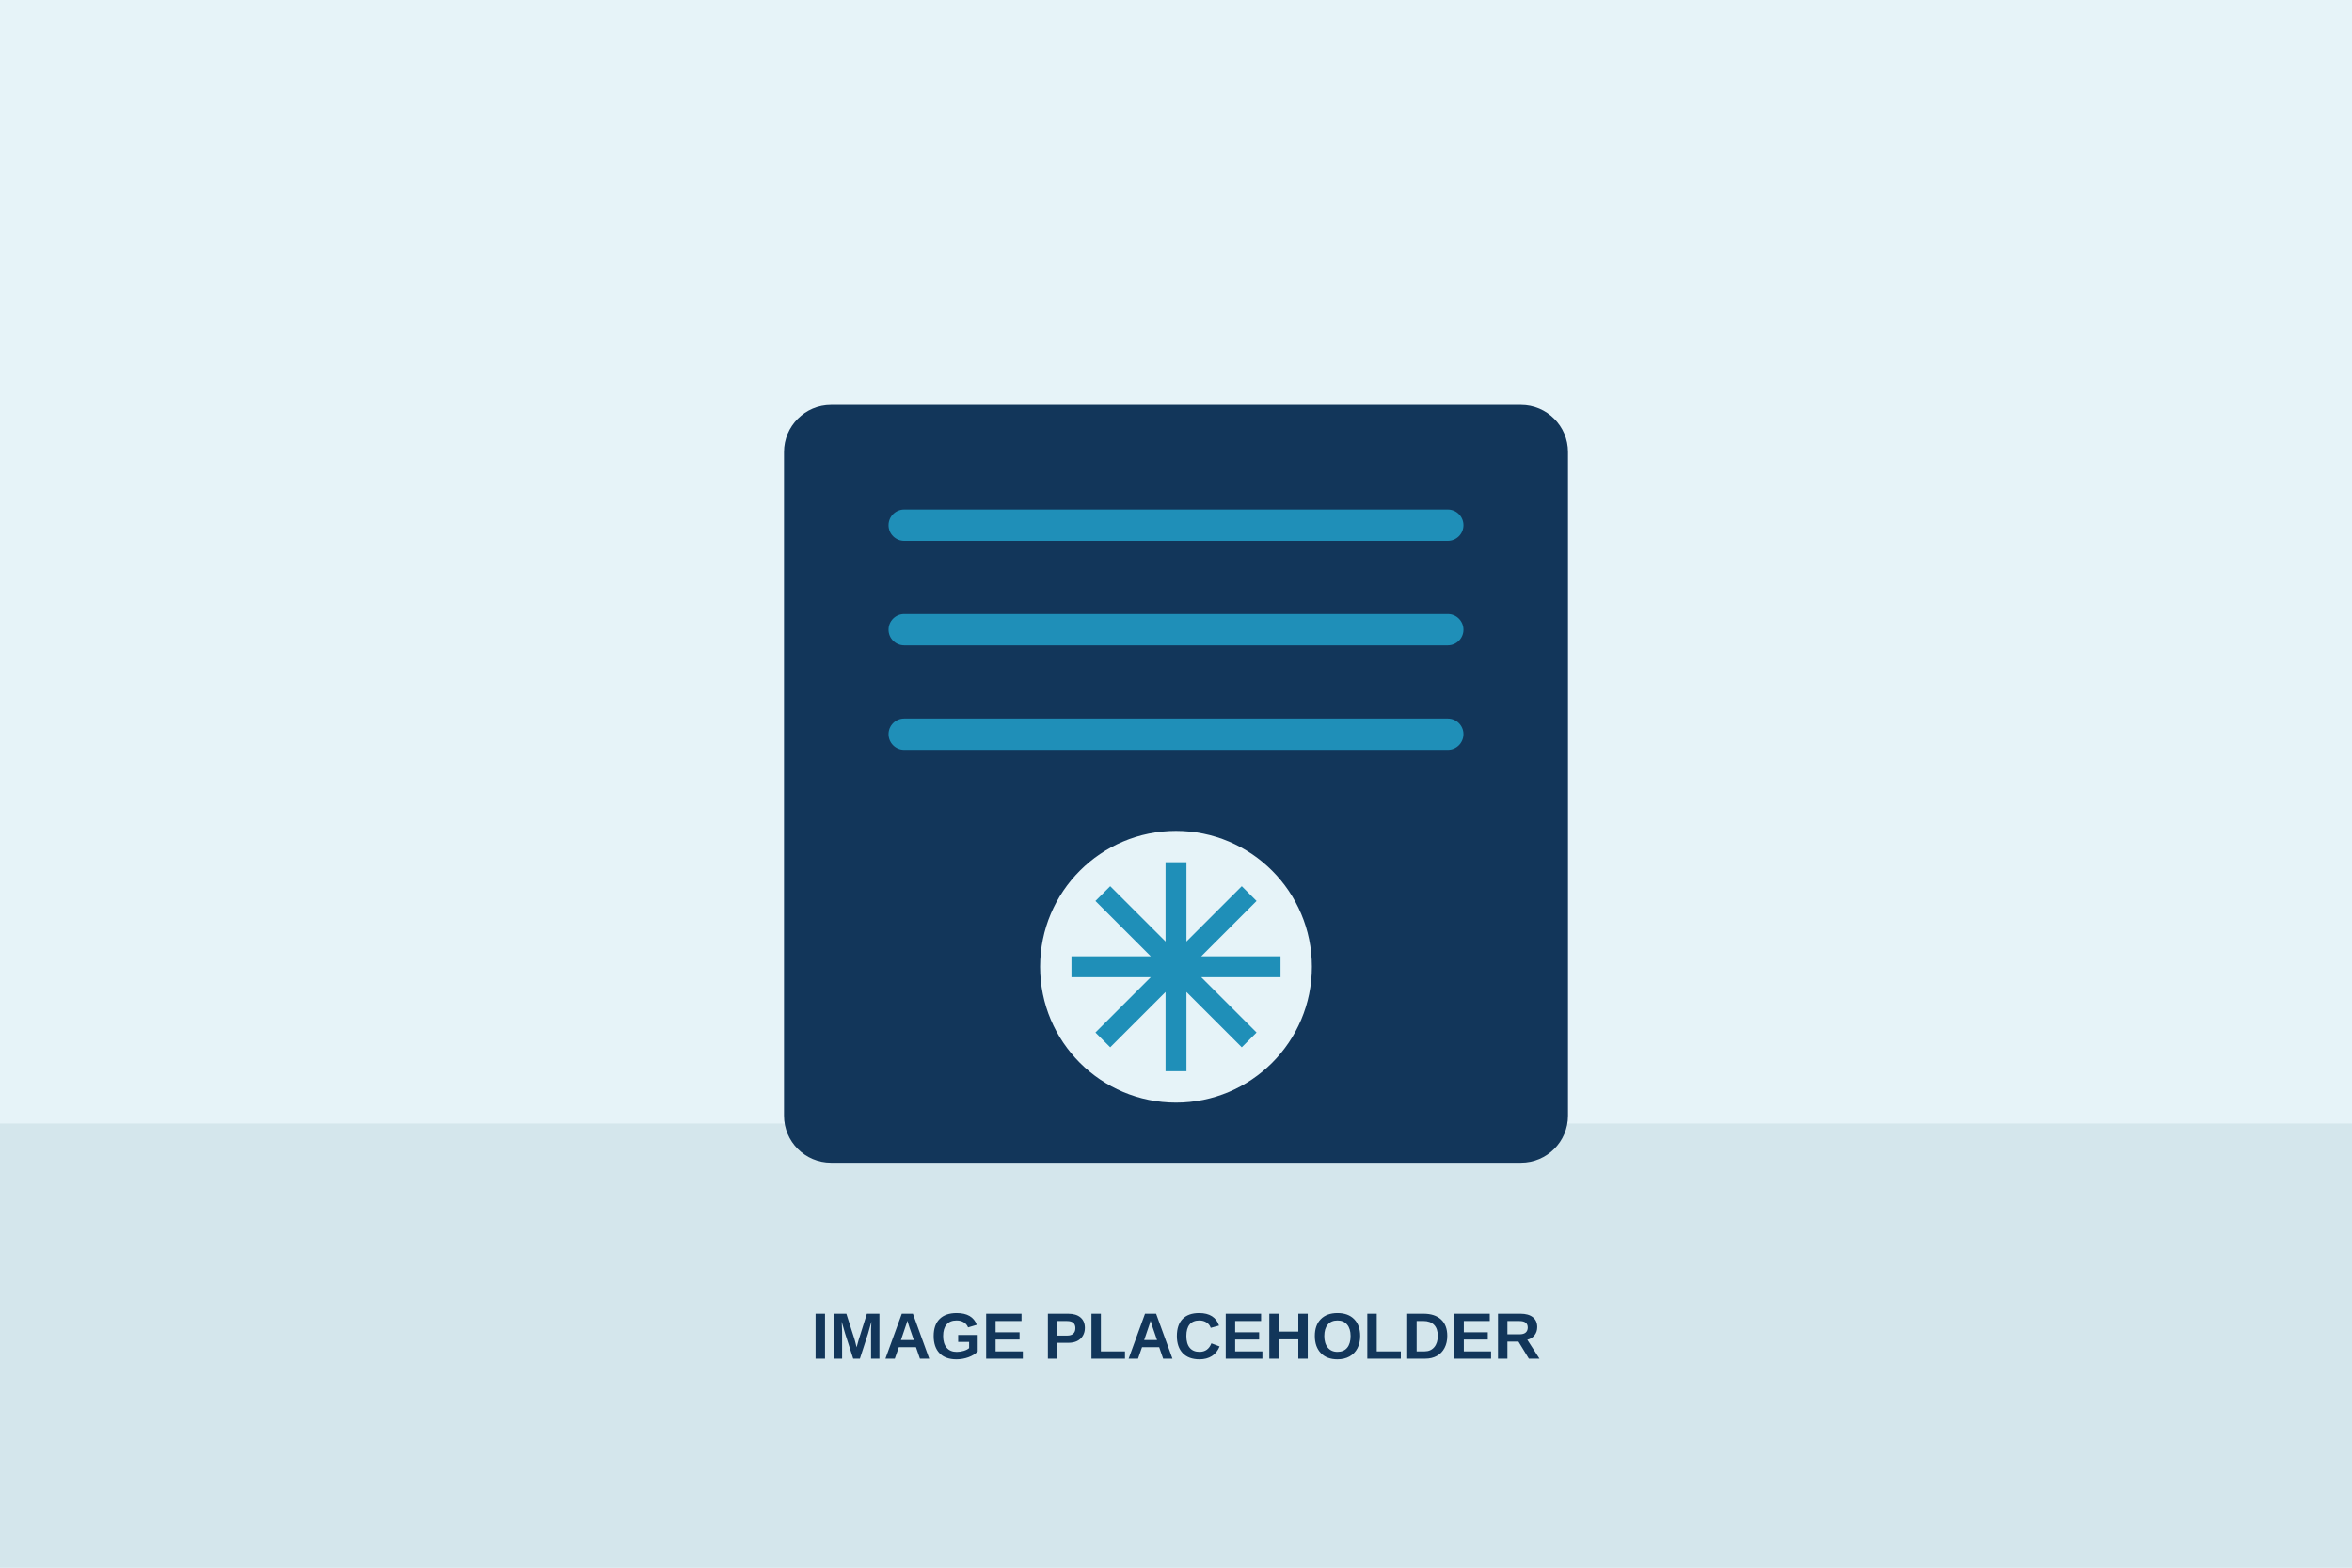
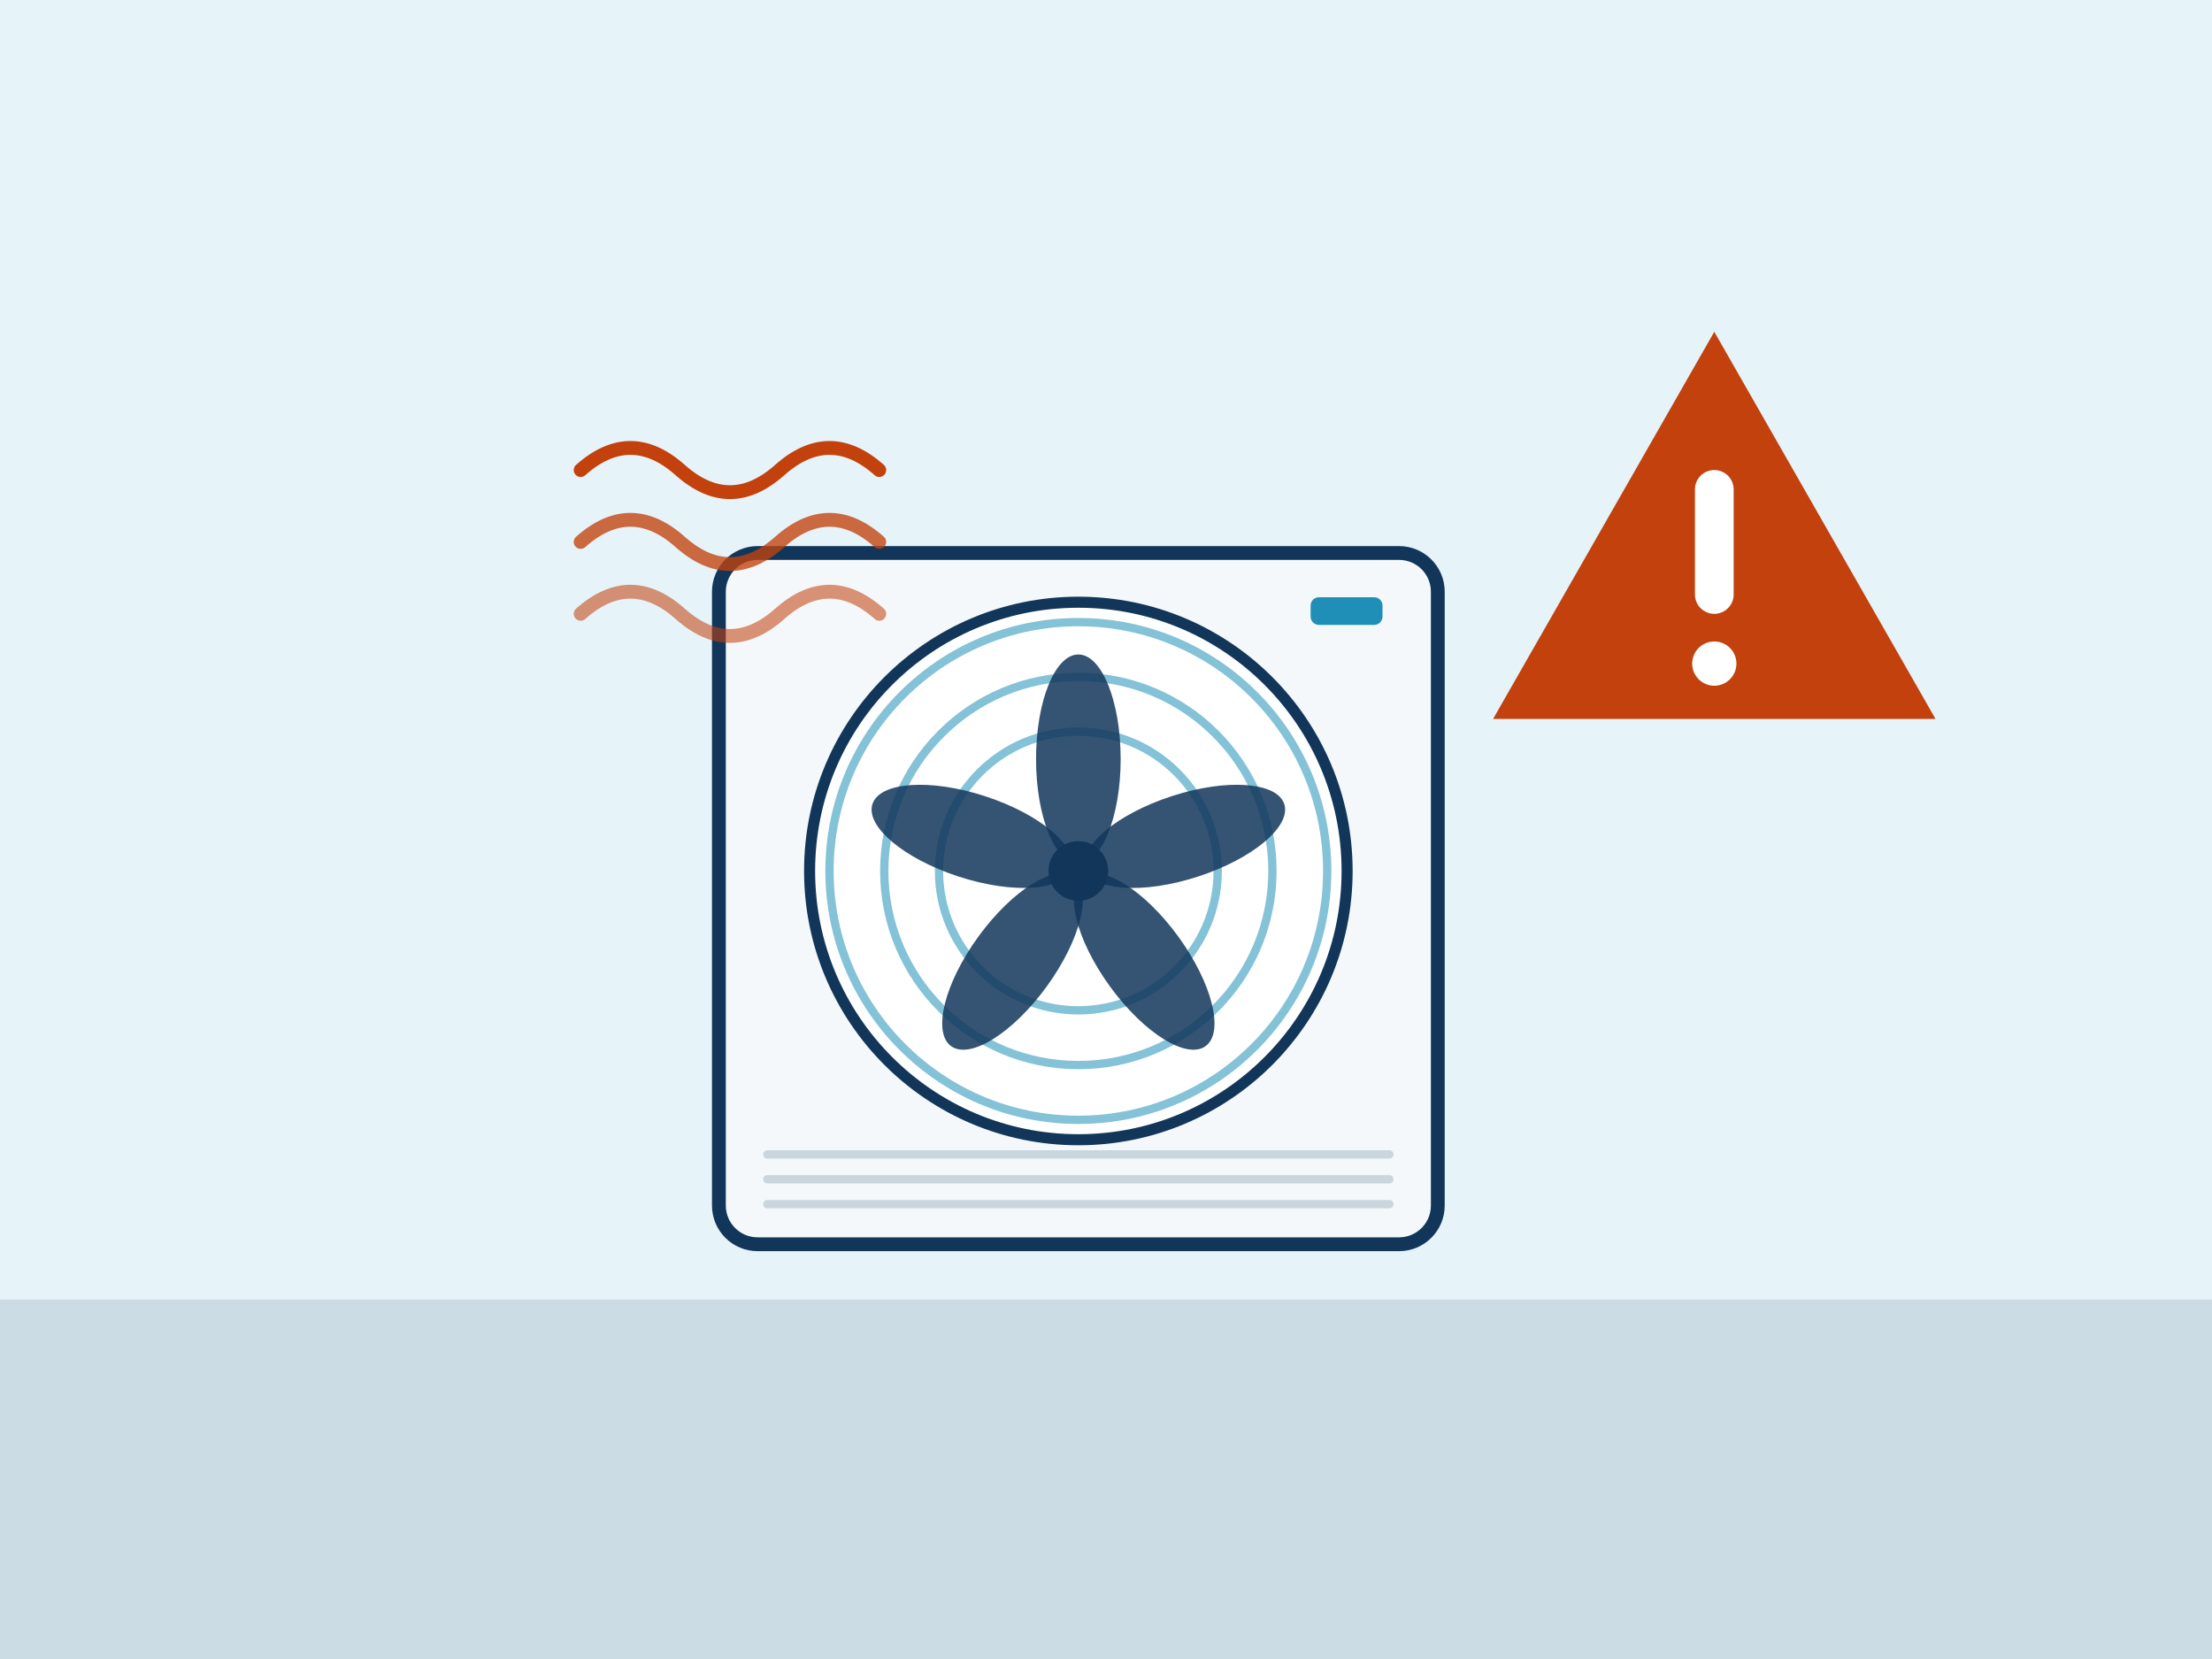
- <svg xmlns="http://www.w3.org/2000/svg" viewBox="0 0 900 600">
-   <rect width="900" height="600" fill="#E6F3F8" />
-   <path d="M0 430h900v170H0z" fill="#d4e6ec" />
-   <g fill="#12365A">
-     <rect x="300" y="155" width="300" height="290" rx="18" />
-     <rect x="340" y="195" width="220" height="12" rx="6" fill="#1F8FB8" />
-     <rect x="340" y="235" width="220" height="12" rx="6" fill="#1F8FB8" />
-     <rect x="340" y="275" width="220" height="12" rx="6" fill="#1F8FB8" />
-     <circle cx="450" cy="370" r="52" fill="#E6F3F8" />
-     <path d="M450 330v80m-40-40h80m-68-28 56 56m0-56-56 56" stroke="#1F8FB8" stroke-width="8" />
-   </g>
-   <text x="450" y="520" text-anchor="middle" font-family="Arial" font-size="25" font-weight="700" fill="#12365A">IMAGE PLACEHOLDER</text>
+ <svg xmlns="http://www.w3.org/2000/svg" viewBox="0 0 800 600" role="img" aria-hidden="true">
+   <rect width="800" height="600" fill="#E6F3F8" />
+   <rect x="0" y="470" width="800" height="130" fill="#CBDCE4" />
+   <rect x="260" y="200" width="260" height="250" rx="14" fill="#F4F8FA" stroke="#12365A" stroke-width="5" />
+   <circle cx="390.0" cy="315.0" r="97.2" fill="#fff" stroke="#12365A" stroke-width="4" />
+   <circle cx="390.0" cy="315.0" r="90.0" fill="none" stroke="#1F8FB8" stroke-width="3" opacity=".55" />
+   <circle cx="390.0" cy="315.0" r="70.2" fill="none" stroke="#1F8FB8" stroke-width="3" opacity=".55" />
+   <circle cx="390.0" cy="315.0" r="50.4" fill="none" stroke="#1F8FB8" stroke-width="3" opacity=".55" />
+   <ellipse cx="390.0" cy="274.5" rx="15.3" ry="37.8" fill="#12365A" opacity=".85" transform="rotate(0 390.0 315.0)" />
+   <ellipse cx="390.0" cy="274.5" rx="15.3" ry="37.8" fill="#12365A" opacity=".85" transform="rotate(72 390.0 315.0)" />
+   <ellipse cx="390.0" cy="274.5" rx="15.3" ry="37.8" fill="#12365A" opacity=".85" transform="rotate(144 390.0 315.0)" />
+   <ellipse cx="390.0" cy="274.5" rx="15.3" ry="37.8" fill="#12365A" opacity=".85" transform="rotate(216 390.0 315.0)" />
+   <ellipse cx="390.0" cy="274.5" rx="15.3" ry="37.8" fill="#12365A" opacity=".85" transform="rotate(288 390.0 315.0)" />
+   <circle cx="390.0" cy="315.0" r="10.8" fill="#12365A" />
+   <rect x="276" y="416" width="228" height="3" rx="1.5" fill="#C9D6DE" />
+   <rect x="276" y="425" width="228" height="3" rx="1.5" fill="#C9D6DE" />
+   <rect x="276" y="434" width="228" height="3" rx="1.5" fill="#C9D6DE" />
+   <rect x="474" y="216" width="26" height="10" rx="3" fill="#1F8FB8" />
+   <polygon points="620,120 700,260 540,260" fill="#C2410C" />
+   <rect x="613" y="170" width="14" height="52" rx="7" fill="#fff" />
+   <circle cx="620" cy="240" r="8" fill="#fff" />
+   <path d="M210 170 q18 -16 36 0 t36 0 t36 0" fill="none" stroke="#C2410C" stroke-width="5" stroke-linecap="round" opacity="1.0" />
+   <path d="M210 196 q18 -16 36 0 t36 0 t36 0" fill="none" stroke="#C2410C" stroke-width="5" stroke-linecap="round" opacity="0.78" />
+   <path d="M210 222 q18 -16 36 0 t36 0 t36 0" fill="none" stroke="#C2410C" stroke-width="5" stroke-linecap="round" opacity="0.56" />
</svg>
